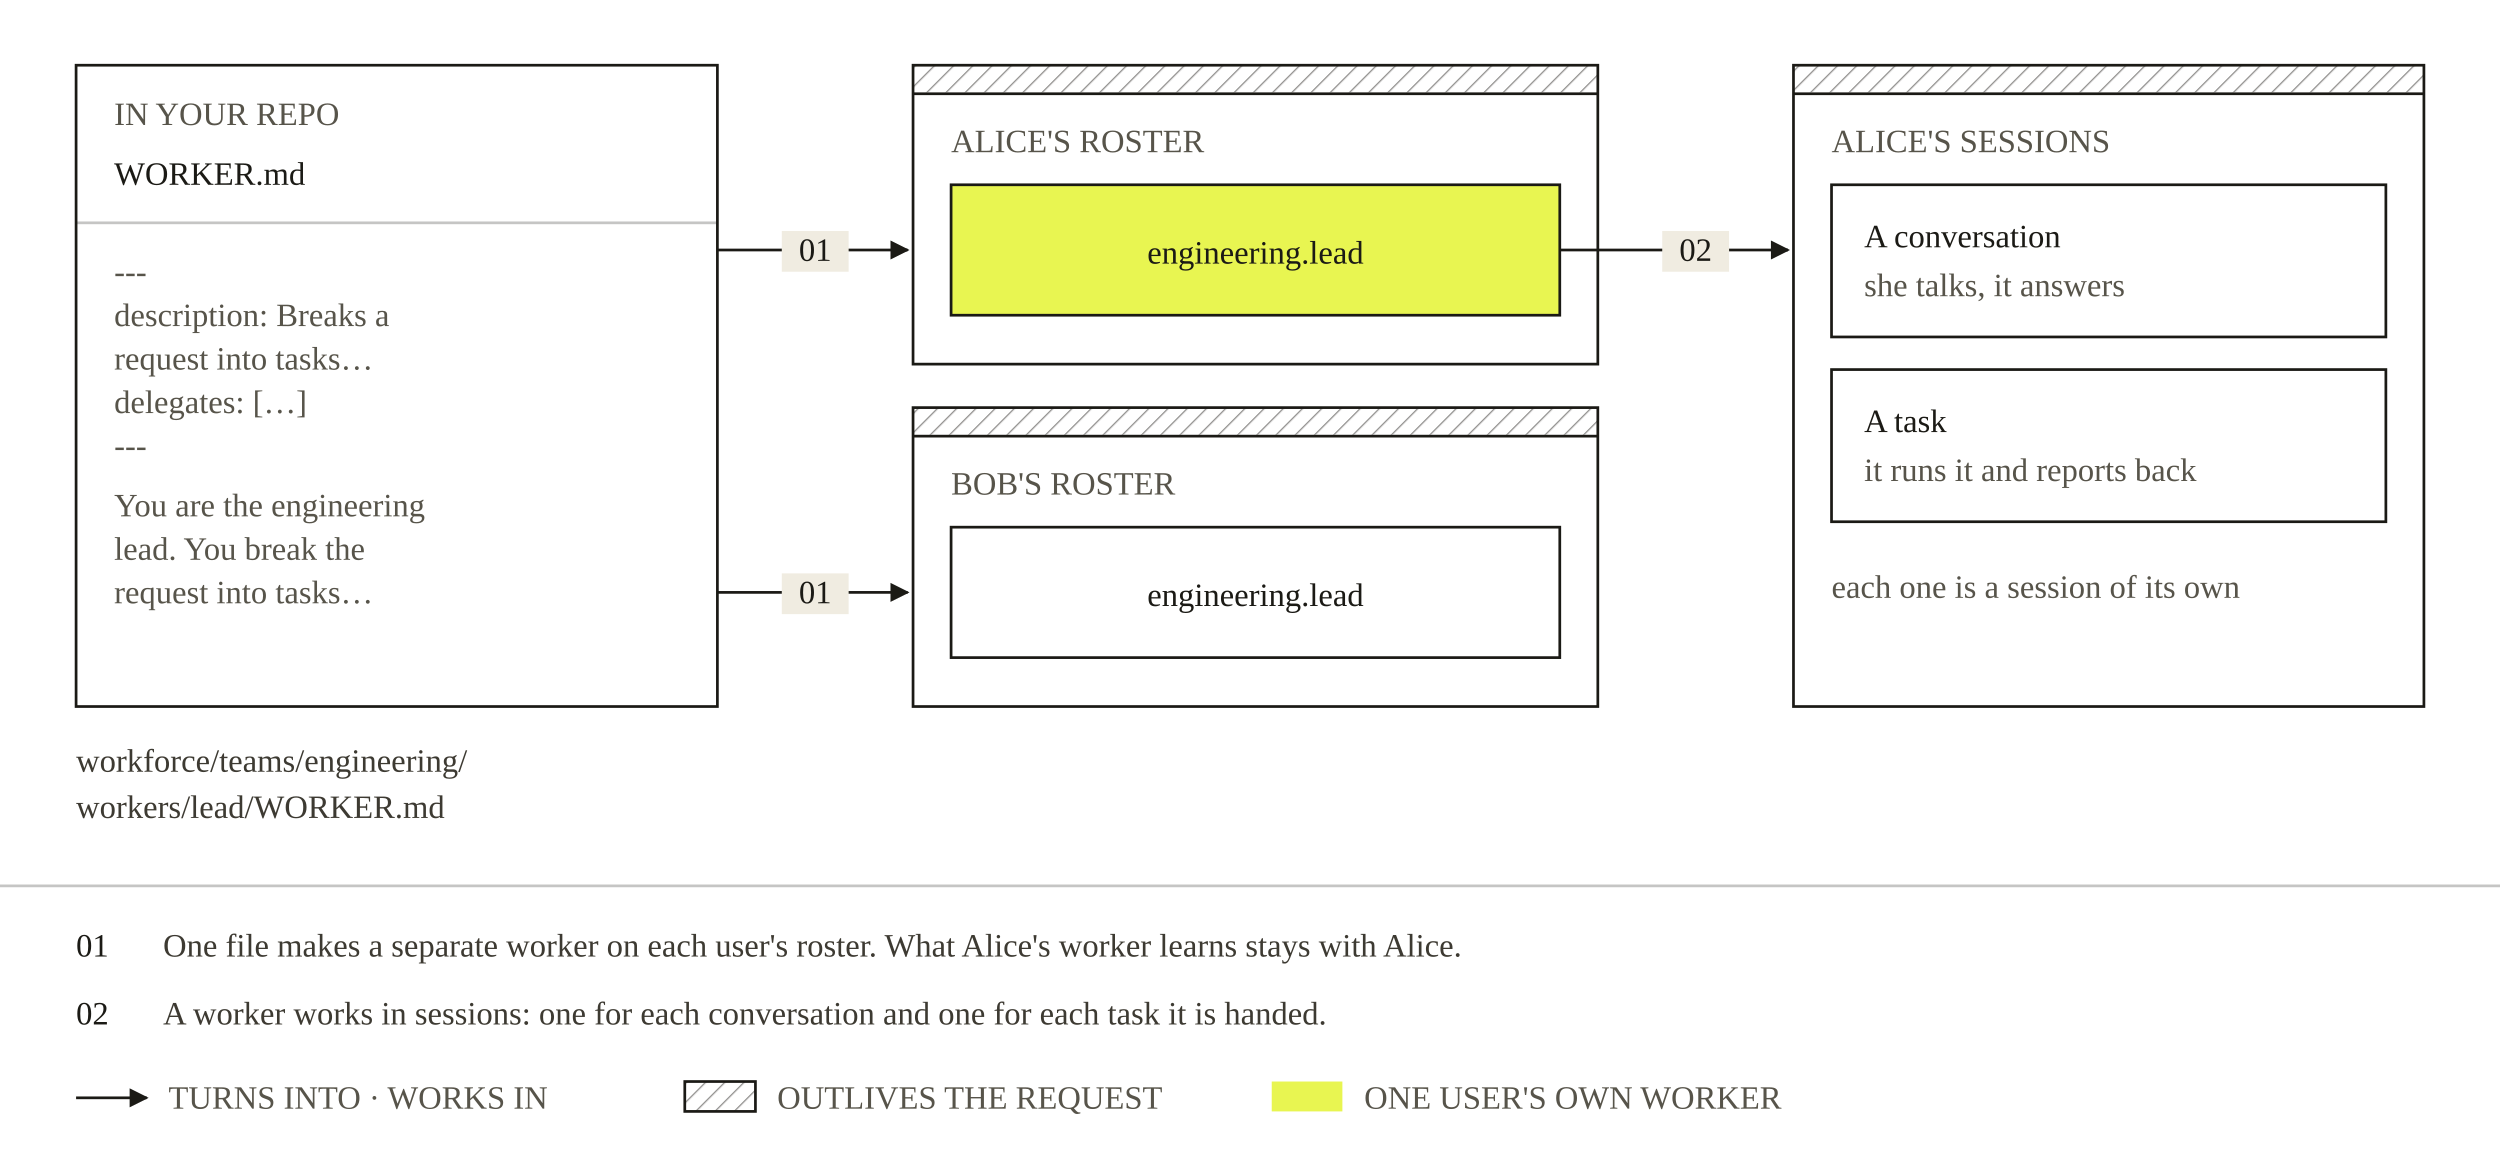
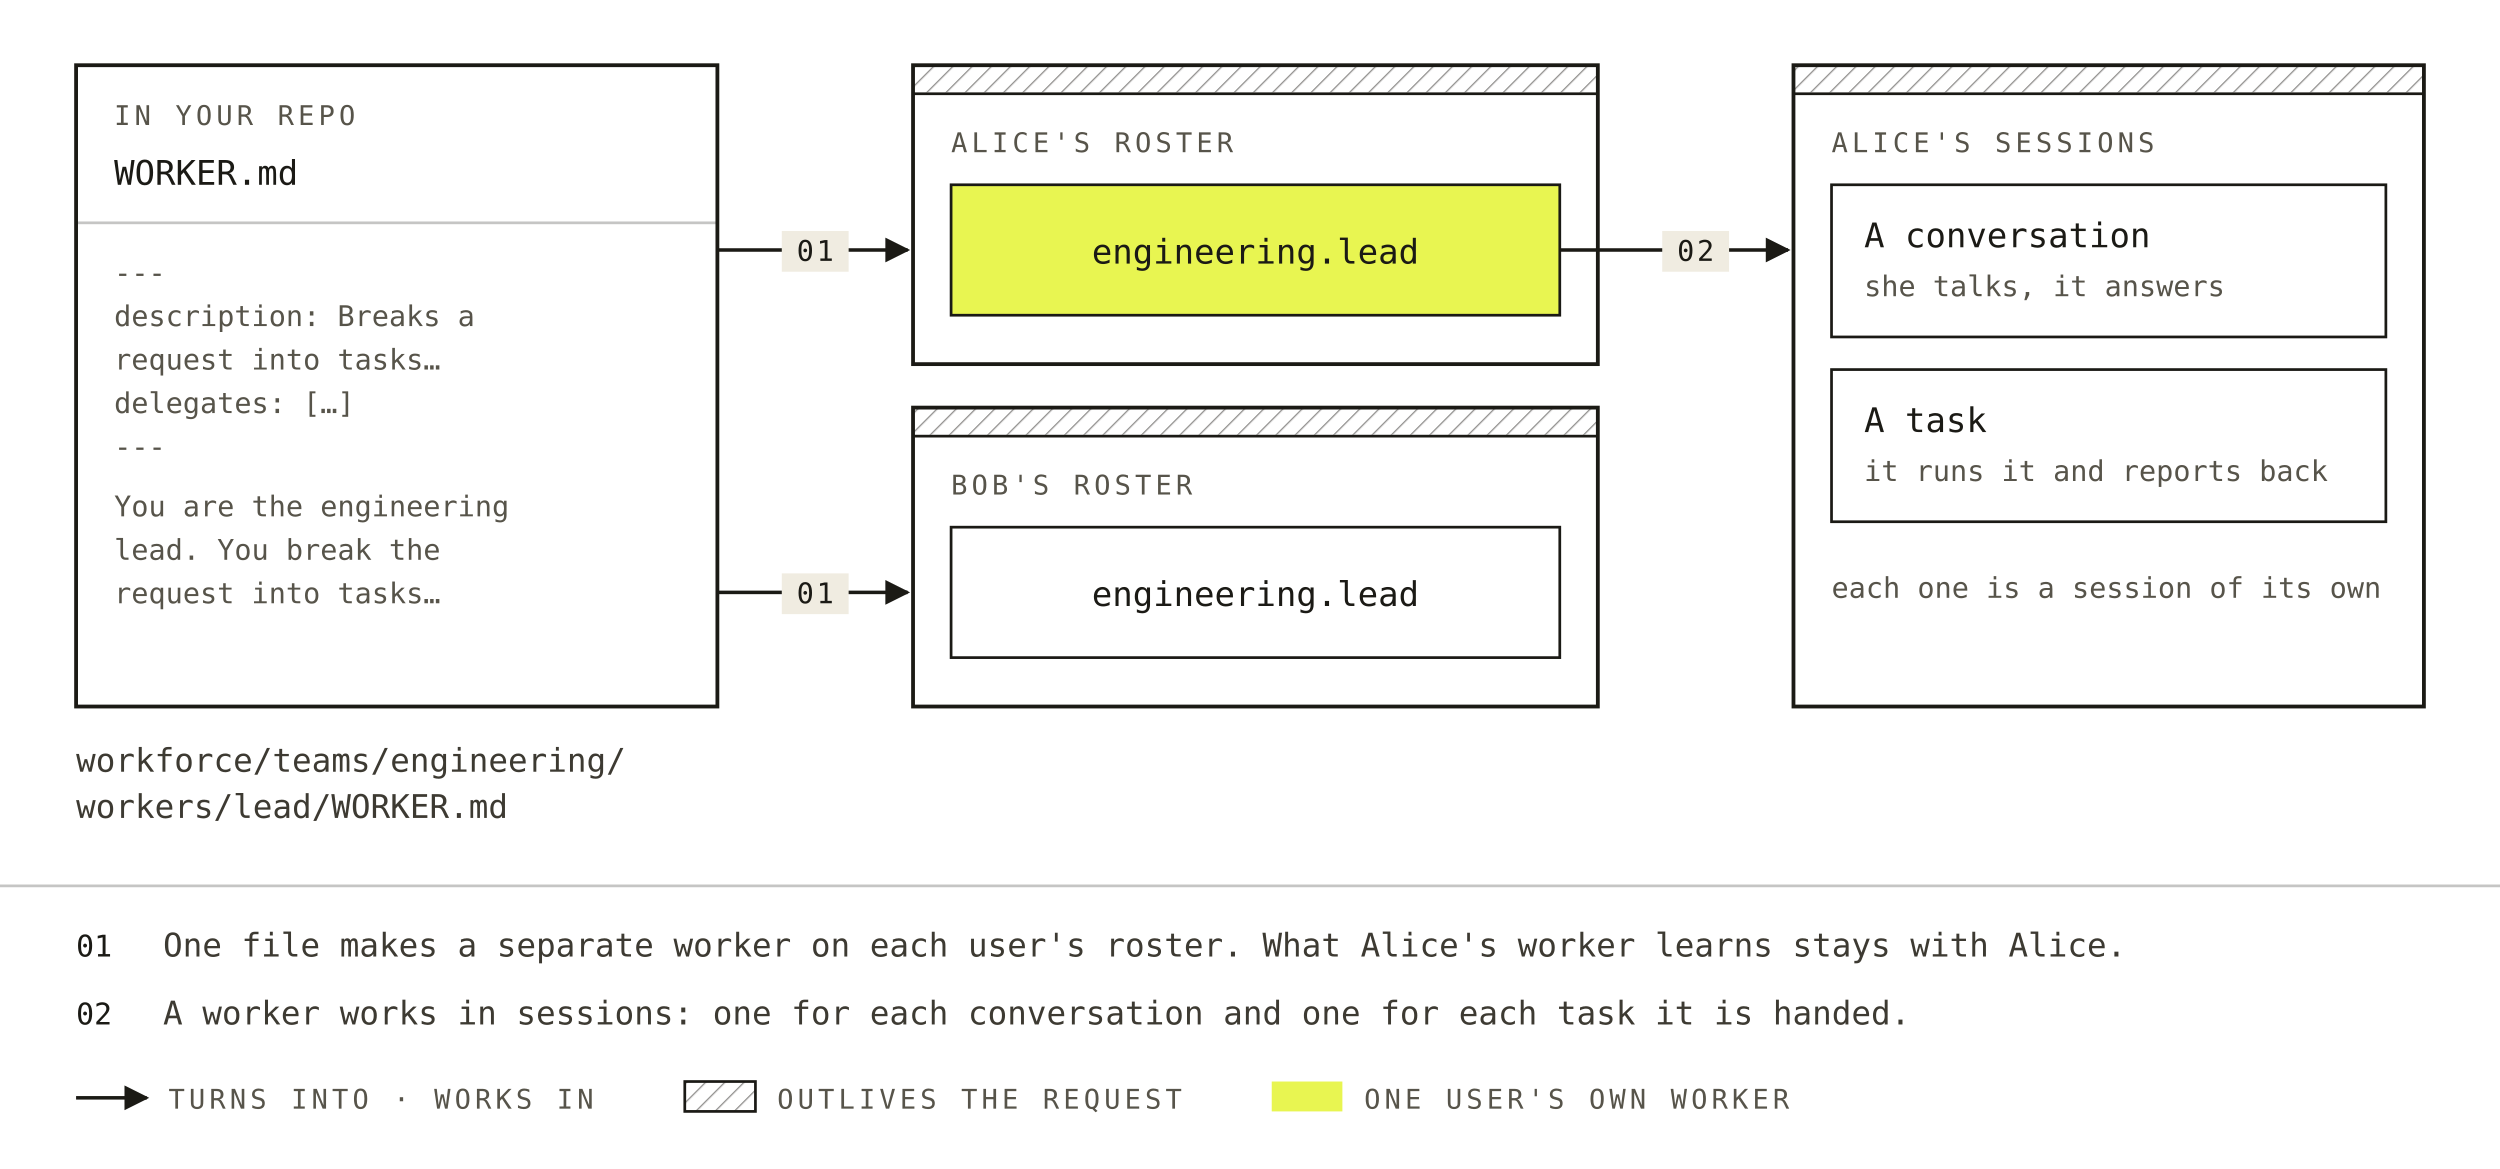
<svg xmlns="http://www.w3.org/2000/svg" viewBox="0 0 920 430">
  <defs>
    <pattern id="hatch" width="5" height="5" patternUnits="userSpaceOnUse" patternTransform="rotate(45)">
-       <line class="hatch-line" stroke="rgba(27, 26, 21, 0.45)" x1="0" y1="0" x2="0" y2="5" />
+       <line class="hatch-line" stroke="rgba(27, 26, 21, 0.45)" stroke-width="1" x1="0" y1="0" x2="0" y2="5" />
    </pattern>
    <marker id="ah" viewBox="0 0 10 10" refX="9" refY="5" markerWidth="7" markerHeight="7" orient="auto-start-reverse">
      <path class="ink" fill="#1b1a15" d="M0,0 L10,5 L0,10 z" />
    </marker>
  </defs>
-   <rect class="solid" fill="none" stroke="#1b1a15" x="28" y="24" width="236" height="236" />
-   <text class="lb" fill="#57544a" x="42" y="46">IN YOUR REPO</text>
-   <text class="c" fill="#1b1a15" x="42" y="68">WORKER.md</text>
-   <line class="hi" fill="none" stroke="rgba(27, 26, 21, 0.25)" x1="28" y1="82" x2="264" y2="82" />
-   <text class="sub" fill="#57544a" x="42" y="104">---</text>
-   <text class="sub" fill="#57544a" x="42" y="120">description: Breaks a</text>
-   <text class="sub" fill="#57544a" x="42" y="136">  request into tasks…</text>
-   <text class="sub" fill="#57544a" x="42" y="152">delegates: […]</text>
-   <text class="sub" fill="#57544a" x="42" y="168">---</text>
-   <text class="sub" fill="#57544a" x="42" y="190">You are the engineering</text>
-   <text class="sub" fill="#57544a" x="42" y="206">lead. You break the</text>
-   <text class="sub" fill="#57544a" x="42" y="222">request into tasks…</text>
-   <text class="t" fill="#3d3a32" x="28" y="284">workforce/teams/engineering/</text>
-   <text class="t" fill="#3d3a32" x="28" y="301">workers/lead/WORKER.md</text>
+   <rect class="solid" fill="none" stroke="#1b1a15" stroke-width="1.4" x="28" y="24" width="236" height="236" />
+   <text class="lb" fill="#57544a" font-family="'IBM Plex Mono', ui-monospace, monospace" font-size="10px" font-weight="500" letter-spacing="1.5px" x="42" y="46">IN YOUR REPO</text>
+   <text class="c" fill="#1b1a15" font-family="'IBM Plex Mono', ui-monospace, monospace" font-size="12.5px" font-weight="500" x="42" y="68">WORKER.md</text>
+   <line class="hi" fill="none" stroke="rgba(27, 26, 21, 0.25)" stroke-width="1" x1="28" y1="82" x2="264" y2="82" />
+   <text class="sub" fill="#57544a" font-family="'IBM Plex Mono', ui-monospace, monospace" font-size="10.5px" font-weight="500" x="42" y="104">---</text>
+   <text class="sub" fill="#57544a" font-family="'IBM Plex Mono', ui-monospace, monospace" font-size="10.5px" font-weight="500" x="42" y="120">description: Breaks a</text>
+   <text class="sub" fill="#57544a" font-family="'IBM Plex Mono', ui-monospace, monospace" font-size="10.5px" font-weight="500" x="42" y="136">  request into tasks…</text>
+   <text class="sub" fill="#57544a" font-family="'IBM Plex Mono', ui-monospace, monospace" font-size="10.5px" font-weight="500" x="42" y="152">delegates: […]</text>
+   <text class="sub" fill="#57544a" font-family="'IBM Plex Mono', ui-monospace, monospace" font-size="10.5px" font-weight="500" x="42" y="168">---</text>
+   <text class="sub" fill="#57544a" font-family="'IBM Plex Mono', ui-monospace, monospace" font-size="10.5px" font-weight="500" x="42" y="190">You are the engineering</text>
+   <text class="sub" fill="#57544a" font-family="'IBM Plex Mono', ui-monospace, monospace" font-size="10.5px" font-weight="500" x="42" y="206">lead. You break the</text>
+   <text class="sub" fill="#57544a" font-family="'IBM Plex Mono', ui-monospace, monospace" font-size="10.5px" font-weight="500" x="42" y="222">request into tasks…</text>
+   <text class="t" fill="#3d3a32" font-family="'IBM Plex Mono', ui-monospace, monospace" font-size="12px" font-weight="500" x="28" y="284">workforce/teams/engineering/</text>
+   <text class="t" fill="#3d3a32" font-family="'IBM Plex Mono', ui-monospace, monospace" font-size="12px" font-weight="500" x="28" y="301">workers/lead/WORKER.md</text>
  <rect fill="url(#hatch)" x="336" y="24" width="252" height="10" />
-   <line class="thin" fill="none" stroke="#1b1a15" x1="336" y1="34.5" x2="588" y2="34.5" />
-   <rect class="solid" fill="none" stroke="#1b1a15" x="336" y="24" width="252" height="110" />
-   <text class="lb" fill="#57544a" x="350" y="56">ALICE'S ROSTER</text>
+   <line class="thin" fill="none" stroke="#1b1a15" stroke-width="1" x1="336" y1="34.5" x2="588" y2="34.5" />
+   <rect class="solid" fill="none" stroke="#1b1a15" stroke-width="1.4" x="336" y="24" width="252" height="110" />
+   <text class="lb" fill="#57544a" font-family="'IBM Plex Mono', ui-monospace, monospace" font-size="10px" font-weight="500" letter-spacing="1.5px" x="350" y="56">ALICE'S ROSTER</text>
  <rect class="hl" fill="#e8f551" x="350" y="68" width="224" height="48" />
-   <rect class="thin" fill="none" stroke="#1b1a15" x="350" y="68" width="224" height="48" />
-   <text class="c on-hl" fill="#1b1a15" x="462" y="97" text-anchor="middle">engineering.lead</text>
+   <rect class="thin" fill="none" stroke="#1b1a15" stroke-width="1" x="350" y="68" width="224" height="48" />
+   <text class="c on-hl" fill="#1b1a15" font-family="'IBM Plex Mono', ui-monospace, monospace" font-size="12.5px" font-weight="500" x="462" y="97" text-anchor="middle">engineering.lead</text>
  <rect fill="url(#hatch)" x="336" y="150" width="252" height="10" />
-   <line class="thin" fill="none" stroke="#1b1a15" x1="336" y1="160.5" x2="588" y2="160.5" />
-   <rect class="solid" fill="none" stroke="#1b1a15" x="336" y="150" width="252" height="110" />
-   <text class="lb" fill="#57544a" x="350" y="182">BOB'S ROSTER</text>
-   <rect class="thin" fill="none" stroke="#1b1a15" x="350" y="194" width="224" height="48" />
-   <text class="c" fill="#1b1a15" x="462" y="223" text-anchor="middle">engineering.lead</text>
-   <line class="ln" fill="none" stroke="#1b1a15" x1="264" y1="92" x2="334" y2="92" marker-end="url(#ah)" />
+   <line class="thin" fill="none" stroke="#1b1a15" stroke-width="1" x1="336" y1="160.5" x2="588" y2="160.5" />
+   <rect class="solid" fill="none" stroke="#1b1a15" stroke-width="1.4" x="336" y="150" width="252" height="110" />
+   <text class="lb" fill="#57544a" font-family="'IBM Plex Mono', ui-monospace, monospace" font-size="10px" font-weight="500" letter-spacing="1.5px" x="350" y="182">BOB'S ROSTER</text>
+   <rect class="thin" fill="none" stroke="#1b1a15" stroke-width="1" x="350" y="194" width="224" height="48" />
+   <text class="c" fill="#1b1a15" font-family="'IBM Plex Mono', ui-monospace, monospace" font-size="12.5px" font-weight="500" x="462" y="223" text-anchor="middle">engineering.lead</text>
+   <line class="ln" fill="none" stroke="#1b1a15" stroke-width="1.3" x1="264" y1="92" x2="334" y2="92" marker-end="url(#ah)" />
  <rect class="ground" fill="#f0ece1" x="287.7" y="85" width="24.6" height="15" />
-   <text class="plate" fill="#1b1a15" x="300" y="96" text-anchor="middle">01</text>
-   <line class="ln" fill="none" stroke="#1b1a15" x1="264" y1="218" x2="334" y2="218" marker-end="url(#ah)" />
+   <text class="plate" fill="#1b1a15" font-family="'IBM Plex Mono', ui-monospace, monospace" font-size="10.5px" font-weight="500" letter-spacing="1px" x="300" y="96" text-anchor="middle">01</text>
+   <line class="ln" fill="none" stroke="#1b1a15" stroke-width="1.3" x1="264" y1="218" x2="334" y2="218" marker-end="url(#ah)" />
  <rect class="ground" fill="#f0ece1" x="287.7" y="211" width="24.6" height="15" />
-   <text class="plate" fill="#1b1a15" x="300" y="222" text-anchor="middle">01</text>
+   <text class="plate" fill="#1b1a15" font-family="'IBM Plex Mono', ui-monospace, monospace" font-size="10.5px" font-weight="500" letter-spacing="1px" x="300" y="222" text-anchor="middle">01</text>
  <rect fill="url(#hatch)" x="660" y="24" width="232" height="10" />
-   <line class="thin" fill="none" stroke="#1b1a15" x1="660" y1="34.5" x2="892" y2="34.5" />
-   <rect class="solid" fill="none" stroke="#1b1a15" x="660" y="24" width="232" height="236" />
-   <text class="lb" fill="#57544a" x="674" y="56">ALICE'S SESSIONS</text>
-   <rect class="thin" fill="none" stroke="#1b1a15" x="674" y="68" width="204" height="56" />
-   <text class="c" fill="#1b1a15" x="686" y="91">A conversation</text>
-   <text class="sub" fill="#57544a" x="686" y="109">she talks, it answers</text>
-   <rect class="thin" fill="none" stroke="#1b1a15" x="674" y="136" width="204" height="56" />
-   <text class="c" fill="#1b1a15" x="686" y="159">A task</text>
-   <text class="sub" fill="#57544a" x="686" y="177">it runs it and reports back</text>
-   <text class="sub" fill="#57544a" x="674" y="220">each one is a session of its own</text>
-   <line class="ln" fill="none" stroke="#1b1a15" x1="574" y1="92" x2="658" y2="92" marker-end="url(#ah)" />
+   <line class="thin" fill="none" stroke="#1b1a15" stroke-width="1" x1="660" y1="34.5" x2="892" y2="34.5" />
+   <rect class="solid" fill="none" stroke="#1b1a15" stroke-width="1.4" x="660" y="24" width="232" height="236" />
+   <text class="lb" fill="#57544a" font-family="'IBM Plex Mono', ui-monospace, monospace" font-size="10px" font-weight="500" letter-spacing="1.5px" x="674" y="56">ALICE'S SESSIONS</text>
+   <rect class="thin" fill="none" stroke="#1b1a15" stroke-width="1" x="674" y="68" width="204" height="56" />
+   <text class="c" fill="#1b1a15" font-family="'IBM Plex Mono', ui-monospace, monospace" font-size="12.5px" font-weight="500" x="686" y="91">A conversation</text>
+   <text class="sub" fill="#57544a" font-family="'IBM Plex Mono', ui-monospace, monospace" font-size="10.5px" font-weight="500" x="686" y="109">she talks, it answers</text>
+   <rect class="thin" fill="none" stroke="#1b1a15" stroke-width="1" x="674" y="136" width="204" height="56" />
+   <text class="c" fill="#1b1a15" font-family="'IBM Plex Mono', ui-monospace, monospace" font-size="12.5px" font-weight="500" x="686" y="159">A task</text>
+   <text class="sub" fill="#57544a" font-family="'IBM Plex Mono', ui-monospace, monospace" font-size="10.5px" font-weight="500" x="686" y="177">it runs it and reports back</text>
+   <text class="sub" fill="#57544a" font-family="'IBM Plex Mono', ui-monospace, monospace" font-size="10.5px" font-weight="500" x="674" y="220">each one is a session of its own</text>
+   <line class="ln" fill="none" stroke="#1b1a15" stroke-width="1.3" x1="574" y1="92" x2="658" y2="92" marker-end="url(#ah)" />
  <rect class="ground" fill="#f0ece1" x="611.7" y="85" width="24.6" height="15" />
-   <text class="plate" fill="#1b1a15" x="624" y="96" text-anchor="middle">02</text>
-   <line class="hi" fill="none" stroke="rgba(27, 26, 21, 0.25)" x1="0" y1="326" x2="920" y2="326" />
-   <text class="n" fill="#1b1a15" x="28" y="352">01</text>
-   <text class="t" fill="#3d3a32" x="60" y="352">One file makes a separate worker on each user's roster. What Alice's worker learns stays with Alice.</text>
-   <text class="n" fill="#1b1a15" x="28" y="377">02</text>
-   <text class="t" fill="#3d3a32" x="60" y="377">A worker works in sessions: one for each conversation and one for each task it is handed.</text>
+   <text class="plate" fill="#1b1a15" font-family="'IBM Plex Mono', ui-monospace, monospace" font-size="10.5px" font-weight="500" letter-spacing="1px" x="624" y="96" text-anchor="middle">02</text>
+   <line class="hi" fill="none" stroke="rgba(27, 26, 21, 0.25)" stroke-width="1" x1="0" y1="326" x2="920" y2="326" />
+   <text class="n" fill="#1b1a15" font-family="'IBM Plex Mono', ui-monospace, monospace" font-size="11px" font-weight="500" x="28" y="352">01</text>
+   <text class="t" fill="#3d3a32" font-family="'IBM Plex Mono', ui-monospace, monospace" font-size="12px" font-weight="500" x="60" y="352">One file makes a separate worker on each user's roster. What Alice's worker learns stays with Alice.</text>
+   <text class="n" fill="#1b1a15" font-family="'IBM Plex Mono', ui-monospace, monospace" font-size="11px" font-weight="500" x="28" y="377">02</text>
+   <text class="t" fill="#3d3a32" font-family="'IBM Plex Mono', ui-monospace, monospace" font-size="12px" font-weight="500" x="60" y="377">A worker works in sessions: one for each conversation and one for each task it is handed.</text>
  <g id="key">
-     <line class="ln" fill="none" stroke="#1b1a15" x1="28" y1="404" x2="54" y2="404" marker-end="url(#ah)" />
-     <text class="lb" fill="#57544a" x="62" y="408">TURNS INTO · WORKS IN</text>
+     <line class="ln" fill="none" stroke="#1b1a15" stroke-width="1.3" x1="28" y1="404" x2="54" y2="404" marker-end="url(#ah)" />
+     <text class="lb" fill="#57544a" font-family="'IBM Plex Mono', ui-monospace, monospace" font-size="10px" font-weight="500" letter-spacing="1.5px" x="62" y="408">TURNS INTO · WORKS IN</text>
    <rect fill="url(#hatch)" x="252" y="398" width="26" height="11" />
-     <rect class="thin" fill="none" stroke="#1b1a15" x="252" y="398" width="26" height="11" />
-     <text class="lb" fill="#57544a" x="286" y="408">OUTLIVES THE REQUEST</text>
+     <rect class="thin" fill="none" stroke="#1b1a15" stroke-width="1" x="252" y="398" width="26" height="11" />
+     <text class="lb" fill="#57544a" font-family="'IBM Plex Mono', ui-monospace, monospace" font-size="10px" font-weight="500" letter-spacing="1.5px" x="286" y="408">OUTLIVES THE REQUEST</text>
    <rect class="hl" fill="#e8f551" x="468" y="398" width="26" height="11" />
-     <text class="lb" fill="#57544a" x="502" y="408">ONE USER'S OWN WORKER</text>
+     <text class="lb" fill="#57544a" font-family="'IBM Plex Mono', ui-monospace, monospace" font-size="10px" font-weight="500" letter-spacing="1.5px" x="502" y="408">ONE USER'S OWN WORKER</text>
  </g>
</svg>
